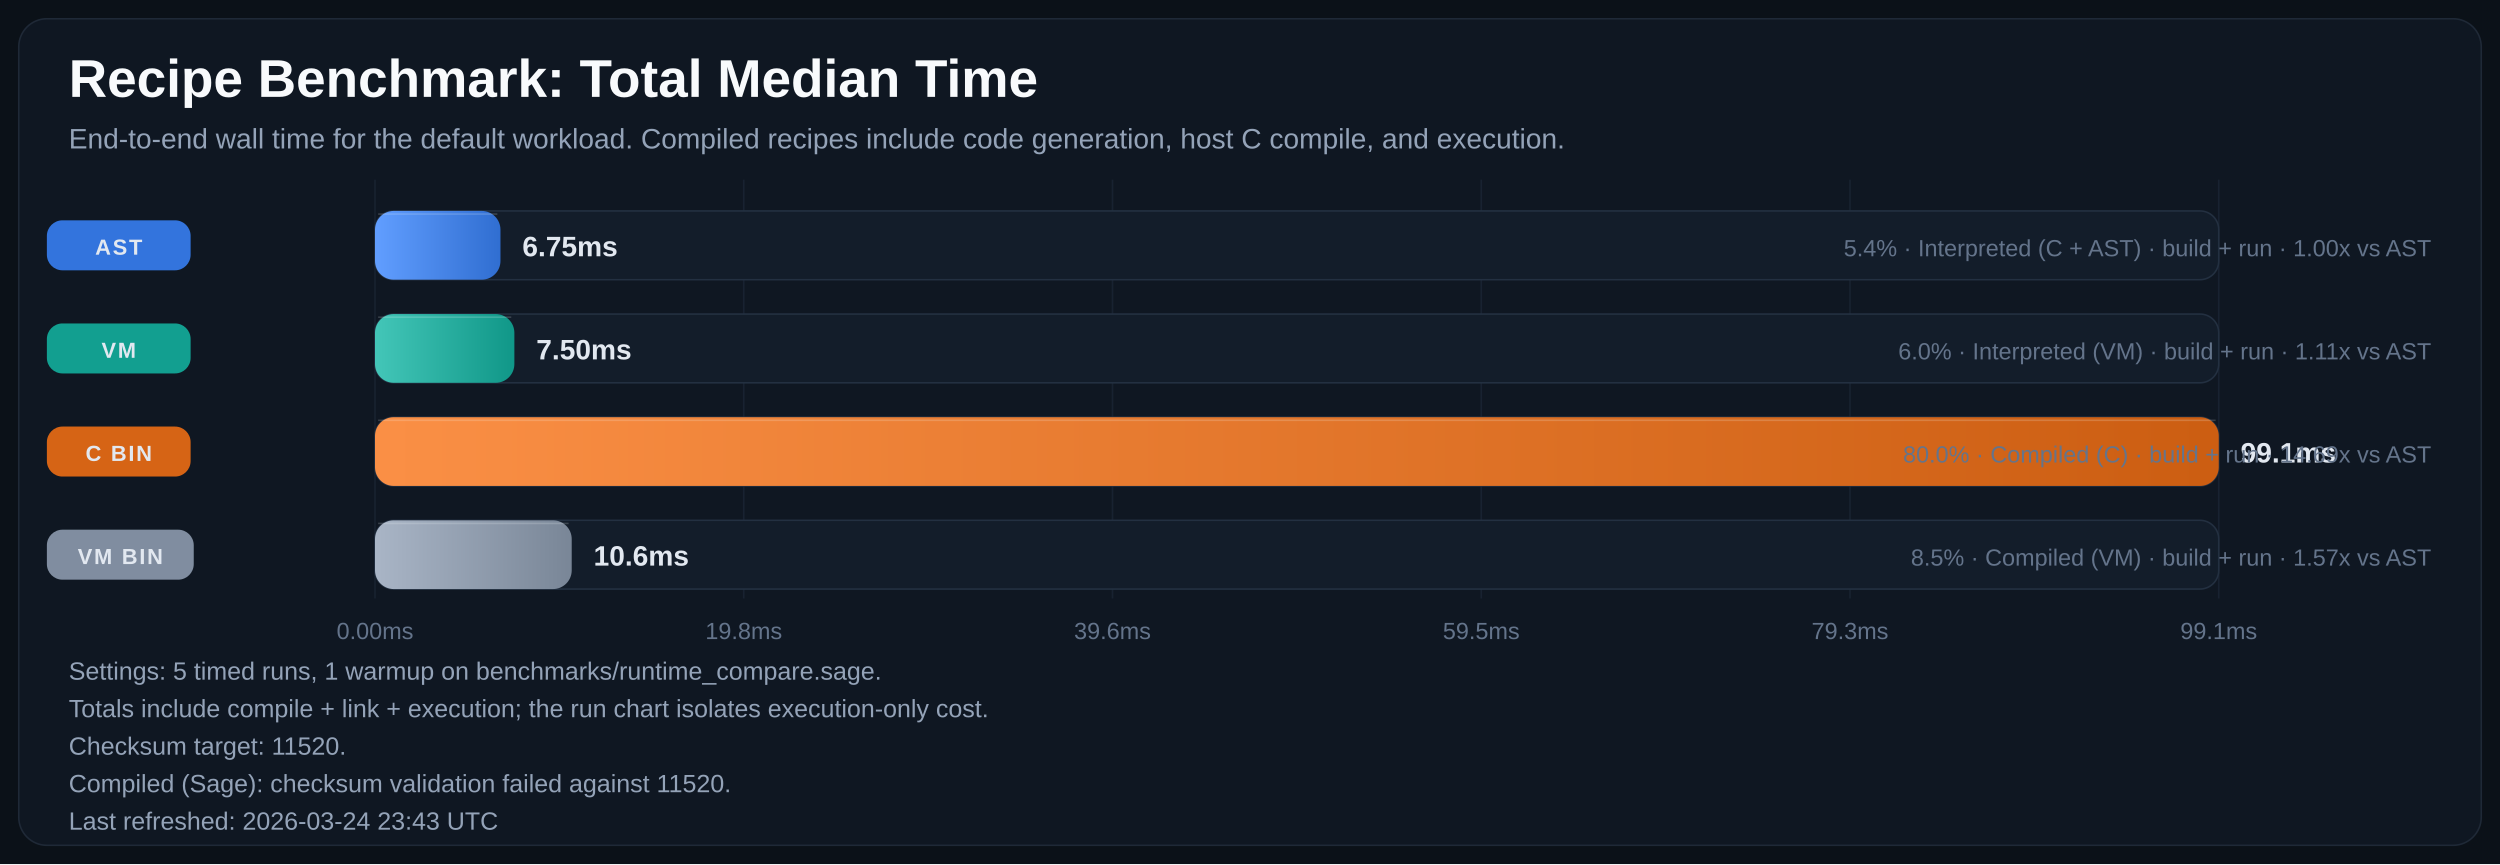
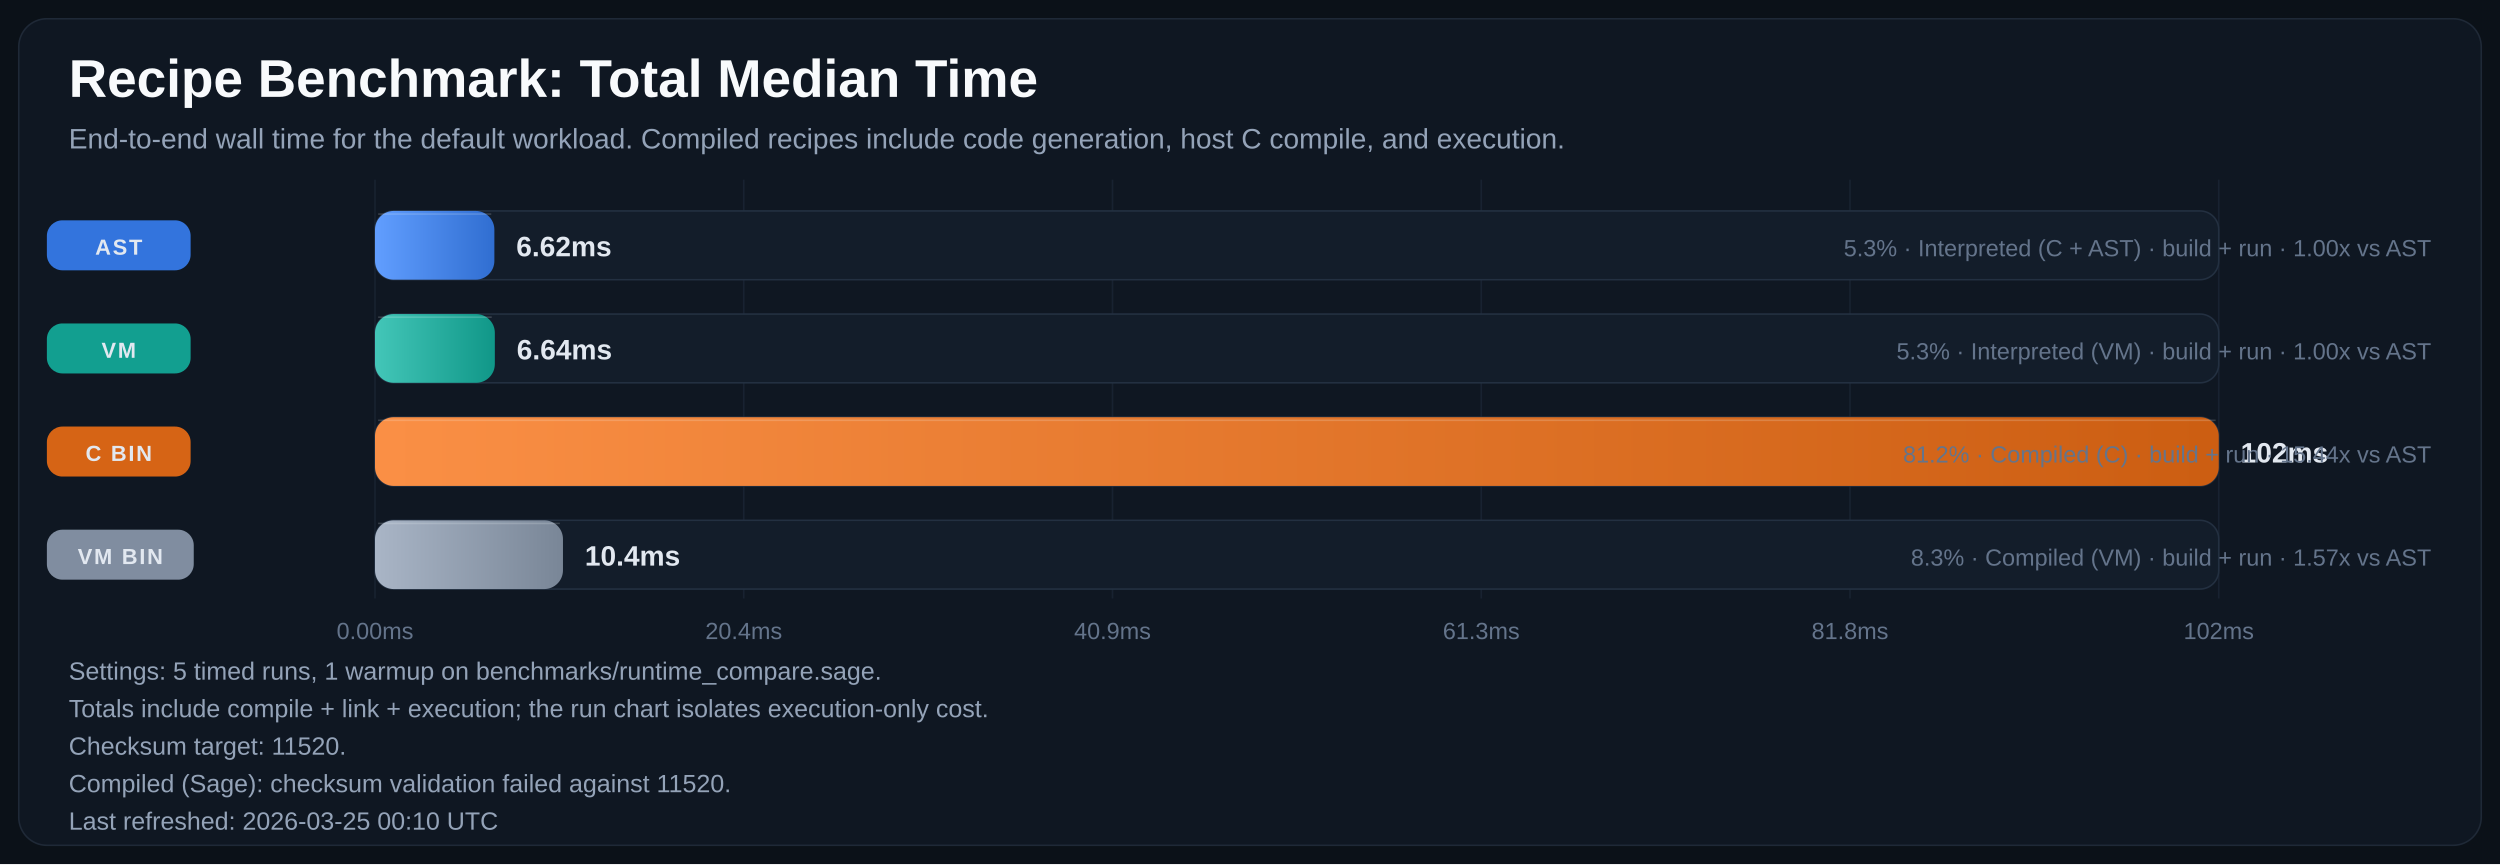
<svg xmlns="http://www.w3.org/2000/svg" width="1600" height="553" viewBox="0 0 1600 553" role="img" aria-labelledby="title desc">
  <defs>
    <linearGradient id="bar-gradient-0" x1="0%" y1="0%" x2="100%" y2="0%">
      <stop offset="0%" stop-color="#619EFF" />
      <stop offset="100%" stop-color="#306ED1" />
    </linearGradient>
    <linearGradient id="bar-gradient-1" x1="0%" y1="0%" x2="100%" y2="0%">
      <stop offset="0%" stop-color="#43C6B8" />
      <stop offset="100%" stop-color="#109788" />
    </linearGradient>
    <linearGradient id="bar-gradient-2" x1="0%" y1="0%" x2="100%" y2="0%">
      <stop offset="0%" stop-color="#FA8F45" />
      <stop offset="100%" stop-color="#CC5E12" />
    </linearGradient>
    <linearGradient id="bar-gradient-3" x1="0%" y1="0%" x2="100%" y2="0%">
      <stop offset="0%" stop-color="#A9B5C6" />
      <stop offset="100%" stop-color="#798697" />
    </linearGradient>
  </defs>
  <rect width="100%" height="100%" fill="#0B1118" />
  <rect x="12" y="12" width="1576" height="529" rx="18" fill="#0F1722" stroke="#1F2937" />
  <text x="44" y="62" fill="#F8FAFC" font-size="34" font-family="Segoe UI, Arial, sans-serif" font-weight="700">Recipe Benchmark: Total Median Time</text>
  <text x="44" y="95" fill="#94A3B8" font-size="18" font-family="Segoe UI, Arial, sans-serif">End-to-end wall time for the default workload. Compiled recipes include code generation, host C compile, and execution.</text>
  <line x1="240.0" y1="115" x2="240.0" y2="383" stroke="#182231" stroke-width="1" />
  <text x="240.0" y="409" text-anchor="middle" fill="#64748B" font-size="15" font-family="Segoe UI, Arial, sans-serif">0.00ms</text>
  <line x1="476.0" y1="115" x2="476.0" y2="383" stroke="#182231" stroke-width="1" />
-   <text x="476.0" y="409" text-anchor="middle" fill="#64748B" font-size="15" font-family="Segoe UI, Arial, sans-serif">19.8ms</text>
+   <text x="476.0" y="409" text-anchor="middle" fill="#64748B" font-size="15" font-family="Segoe UI, Arial, sans-serif">20.4ms</text>
  <line x1="712.0" y1="115" x2="712.0" y2="383" stroke="#182231" stroke-width="1" />
-   <text x="712.0" y="409" text-anchor="middle" fill="#64748B" font-size="15" font-family="Segoe UI, Arial, sans-serif">39.6ms</text>
+   <text x="712.0" y="409" text-anchor="middle" fill="#64748B" font-size="15" font-family="Segoe UI, Arial, sans-serif">40.9ms</text>
  <line x1="948.0" y1="115" x2="948.0" y2="383" stroke="#182231" stroke-width="1" />
-   <text x="948.0" y="409" text-anchor="middle" fill="#64748B" font-size="15" font-family="Segoe UI, Arial, sans-serif">59.5ms</text>
+   <text x="948.0" y="409" text-anchor="middle" fill="#64748B" font-size="15" font-family="Segoe UI, Arial, sans-serif">61.3ms</text>
  <line x1="1184.0" y1="115" x2="1184.0" y2="383" stroke="#182231" stroke-width="1" />
-   <text x="1184.0" y="409" text-anchor="middle" fill="#64748B" font-size="15" font-family="Segoe UI, Arial, sans-serif">79.3ms</text>
+   <text x="1184.0" y="409" text-anchor="middle" fill="#64748B" font-size="15" font-family="Segoe UI, Arial, sans-serif">81.8ms</text>
  <line x1="1420.0" y1="115" x2="1420.0" y2="383" stroke="#182231" stroke-width="1" />
-   <text x="1420.0" y="409" text-anchor="middle" fill="#64748B" font-size="15" font-family="Segoe UI, Arial, sans-serif">99.1ms</text>
+   <text x="1420.0" y="409" text-anchor="middle" fill="#64748B" font-size="15" font-family="Segoe UI, Arial, sans-serif">102ms</text>
  <rect x="30" y="141.0" width="92" height="32" rx="10" fill="#3479E6" opacity="0.95" />
  <text x="76.0" y="163.0" text-anchor="middle" fill="#E2E8F0" font-size="14" font-family="Segoe UI, Arial, sans-serif" font-weight="700" letter-spacing="1.1">AST</text>
  <rect x="240" y="135" width="1180" height="44" rx="12" fill="#131D2A" stroke="#233041" />
-   <rect x="240" y="135" width="80.3" height="44" rx="12" fill="url(#bar-gradient-0)" />
-   <line x1="242.0" y1="137.0" x2="318.3" y2="137.0" stroke="#F8FAFC" stroke-opacity="0.18" />
-   <text x="334.3" y="164.0" fill="#E2E8F0" font-size="18" font-family="Segoe UI, Arial, sans-serif" font-weight="700">6.75ms</text>
-   <text x="1556" y="164.0" text-anchor="end" fill="#64748B" font-size="15" font-family="Segoe UI, Arial, sans-serif">5.4% · Interpreted (C + AST) · build + run · 1.00x vs AST</text>
+   <rect x="240" y="135" width="76.4" height="44" rx="12" fill="url(#bar-gradient-0)" />
+   <line x1="242.0" y1="137.0" x2="314.4" y2="137.0" stroke="#F8FAFC" stroke-opacity="0.18" />
+   <text x="330.4" y="164.0" fill="#E2E8F0" font-size="18" font-family="Segoe UI, Arial, sans-serif" font-weight="700">6.62ms</text>
+   <text x="1556" y="164.0" text-anchor="end" fill="#64748B" font-size="15" font-family="Segoe UI, Arial, sans-serif">5.3% · Interpreted (C + AST) · build + run · 1.00x vs AST</text>
  <rect x="30" y="207.0" width="92" height="32" rx="10" fill="#12A695" opacity="0.95" />
  <text x="76.0" y="229.0" text-anchor="middle" fill="#E2E8F0" font-size="14" font-family="Segoe UI, Arial, sans-serif" font-weight="700" letter-spacing="1.1">VM</text>
  <rect x="240" y="201" width="1180" height="44" rx="12" fill="#131D2A" stroke="#233041" />
-   <rect x="240" y="201" width="89.2" height="44" rx="12" fill="url(#bar-gradient-1)" />
-   <line x1="242.0" y1="203.0" x2="327.2" y2="203.0" stroke="#F8FAFC" stroke-opacity="0.18" />
-   <text x="343.2" y="230.0" fill="#E2E8F0" font-size="18" font-family="Segoe UI, Arial, sans-serif" font-weight="700">7.50ms</text>
-   <text x="1556" y="230.0" text-anchor="end" fill="#64748B" font-size="15" font-family="Segoe UI, Arial, sans-serif">6.0% · Interpreted (VM) · build + run · 1.11x vs AST</text>
+   <rect x="240" y="201" width="76.7" height="44" rx="12" fill="url(#bar-gradient-1)" />
+   <line x1="242.0" y1="203.0" x2="314.7" y2="203.0" stroke="#F8FAFC" stroke-opacity="0.18" />
+   <text x="330.7" y="230.0" fill="#E2E8F0" font-size="18" font-family="Segoe UI, Arial, sans-serif" font-weight="700">6.64ms</text>
+   <text x="1556" y="230.0" text-anchor="end" fill="#64748B" font-size="15" font-family="Segoe UI, Arial, sans-serif">5.3% · Interpreted (VM) · build + run · 1.00x vs AST</text>
  <rect x="30" y="273.0" width="92" height="32" rx="10" fill="#E06814" opacity="0.95" />
  <text x="76.0" y="295.0" text-anchor="middle" fill="#E2E8F0" font-size="14" font-family="Segoe UI, Arial, sans-serif" font-weight="700" letter-spacing="1.1">C BIN</text>
  <rect x="240" y="267" width="1180" height="44" rx="12" fill="#131D2A" stroke="#233041" />
  <rect x="240" y="267" width="1180.0" height="44" rx="12" fill="url(#bar-gradient-2)" />
  <line x1="242.0" y1="269.0" x2="1418.0" y2="269.0" stroke="#F8FAFC" stroke-opacity="0.18" />
-   <text x="1434.0" y="296.0" fill="#E2E8F0" font-size="18" font-family="Segoe UI, Arial, sans-serif" font-weight="700">99.1ms</text>
-   <text x="1556" y="296.0" text-anchor="end" fill="#64748B" font-size="15" font-family="Segoe UI, Arial, sans-serif">80.0% · Compiled (C) · build + run · 14.69x vs AST</text>
+   <text x="1434.0" y="296.0" fill="#E2E8F0" font-size="18" font-family="Segoe UI, Arial, sans-serif" font-weight="700">102ms</text>
+   <text x="1556" y="296.0" text-anchor="end" fill="#64748B" font-size="15" font-family="Segoe UI, Arial, sans-serif">81.2% · Compiled (C) · build + run · 15.44x vs AST</text>
  <rect x="30" y="339.0" width="94" height="32" rx="10" fill="#8593A6" opacity="0.95" />
  <text x="77.0" y="361.0" text-anchor="middle" fill="#E2E8F0" font-size="14" font-family="Segoe UI, Arial, sans-serif" font-weight="700" letter-spacing="1.1">VM BIN</text>
  <rect x="240" y="333" width="1180" height="44" rx="12" fill="#131D2A" stroke="#233041" />
-   <rect x="240" y="333" width="125.9" height="44" rx="12" fill="url(#bar-gradient-3)" />
-   <line x1="242.0" y1="335.0" x2="363.9" y2="335.0" stroke="#F8FAFC" stroke-opacity="0.18" />
-   <text x="379.9" y="362.0" fill="#E2E8F0" font-size="18" font-family="Segoe UI, Arial, sans-serif" font-weight="700">10.6ms</text>
-   <text x="1556" y="362.0" text-anchor="end" fill="#64748B" font-size="15" font-family="Segoe UI, Arial, sans-serif">8.5% · Compiled (VM) · build + run · 1.57x vs AST</text>
+   <rect x="240" y="333" width="120.3" height="44" rx="12" fill="url(#bar-gradient-3)" />
+   <line x1="242.0" y1="335.0" x2="358.3" y2="335.0" stroke="#F8FAFC" stroke-opacity="0.18" />
+   <text x="374.3" y="362.0" fill="#E2E8F0" font-size="18" font-family="Segoe UI, Arial, sans-serif" font-weight="700">10.4ms</text>
+   <text x="1556" y="362.0" text-anchor="end" fill="#64748B" font-size="15" font-family="Segoe UI, Arial, sans-serif">8.3% · Compiled (VM) · build + run · 1.57x vs AST</text>
  <text x="44" y="435" fill="#94A3B8" font-size="16" font-family="Segoe UI, Arial, sans-serif">Settings: 5 timed runs, 1 warmup on benchmarks/runtime_compare.sage.</text>
  <text x="44" y="459" fill="#94A3B8" font-size="16" font-family="Segoe UI, Arial, sans-serif">Totals include compile + link + execution; the run chart isolates execution-only cost.</text>
  <text x="44" y="483" fill="#94A3B8" font-size="16" font-family="Segoe UI, Arial, sans-serif">Checksum target: 11520.</text>
  <text x="44" y="507" fill="#94A3B8" font-size="16" font-family="Segoe UI, Arial, sans-serif">Compiled (Sage): checksum validation failed against 11520.</text>
-   <text x="44" y="531" fill="#94A3B8" font-size="16" font-family="Segoe UI, Arial, sans-serif">Last refreshed: 2026-03-24 23:43 UTC</text>
+   <text x="44" y="531" fill="#94A3B8" font-size="16" font-family="Segoe UI, Arial, sans-serif">Last refreshed: 2026-03-25 00:10 UTC</text>
</svg>
